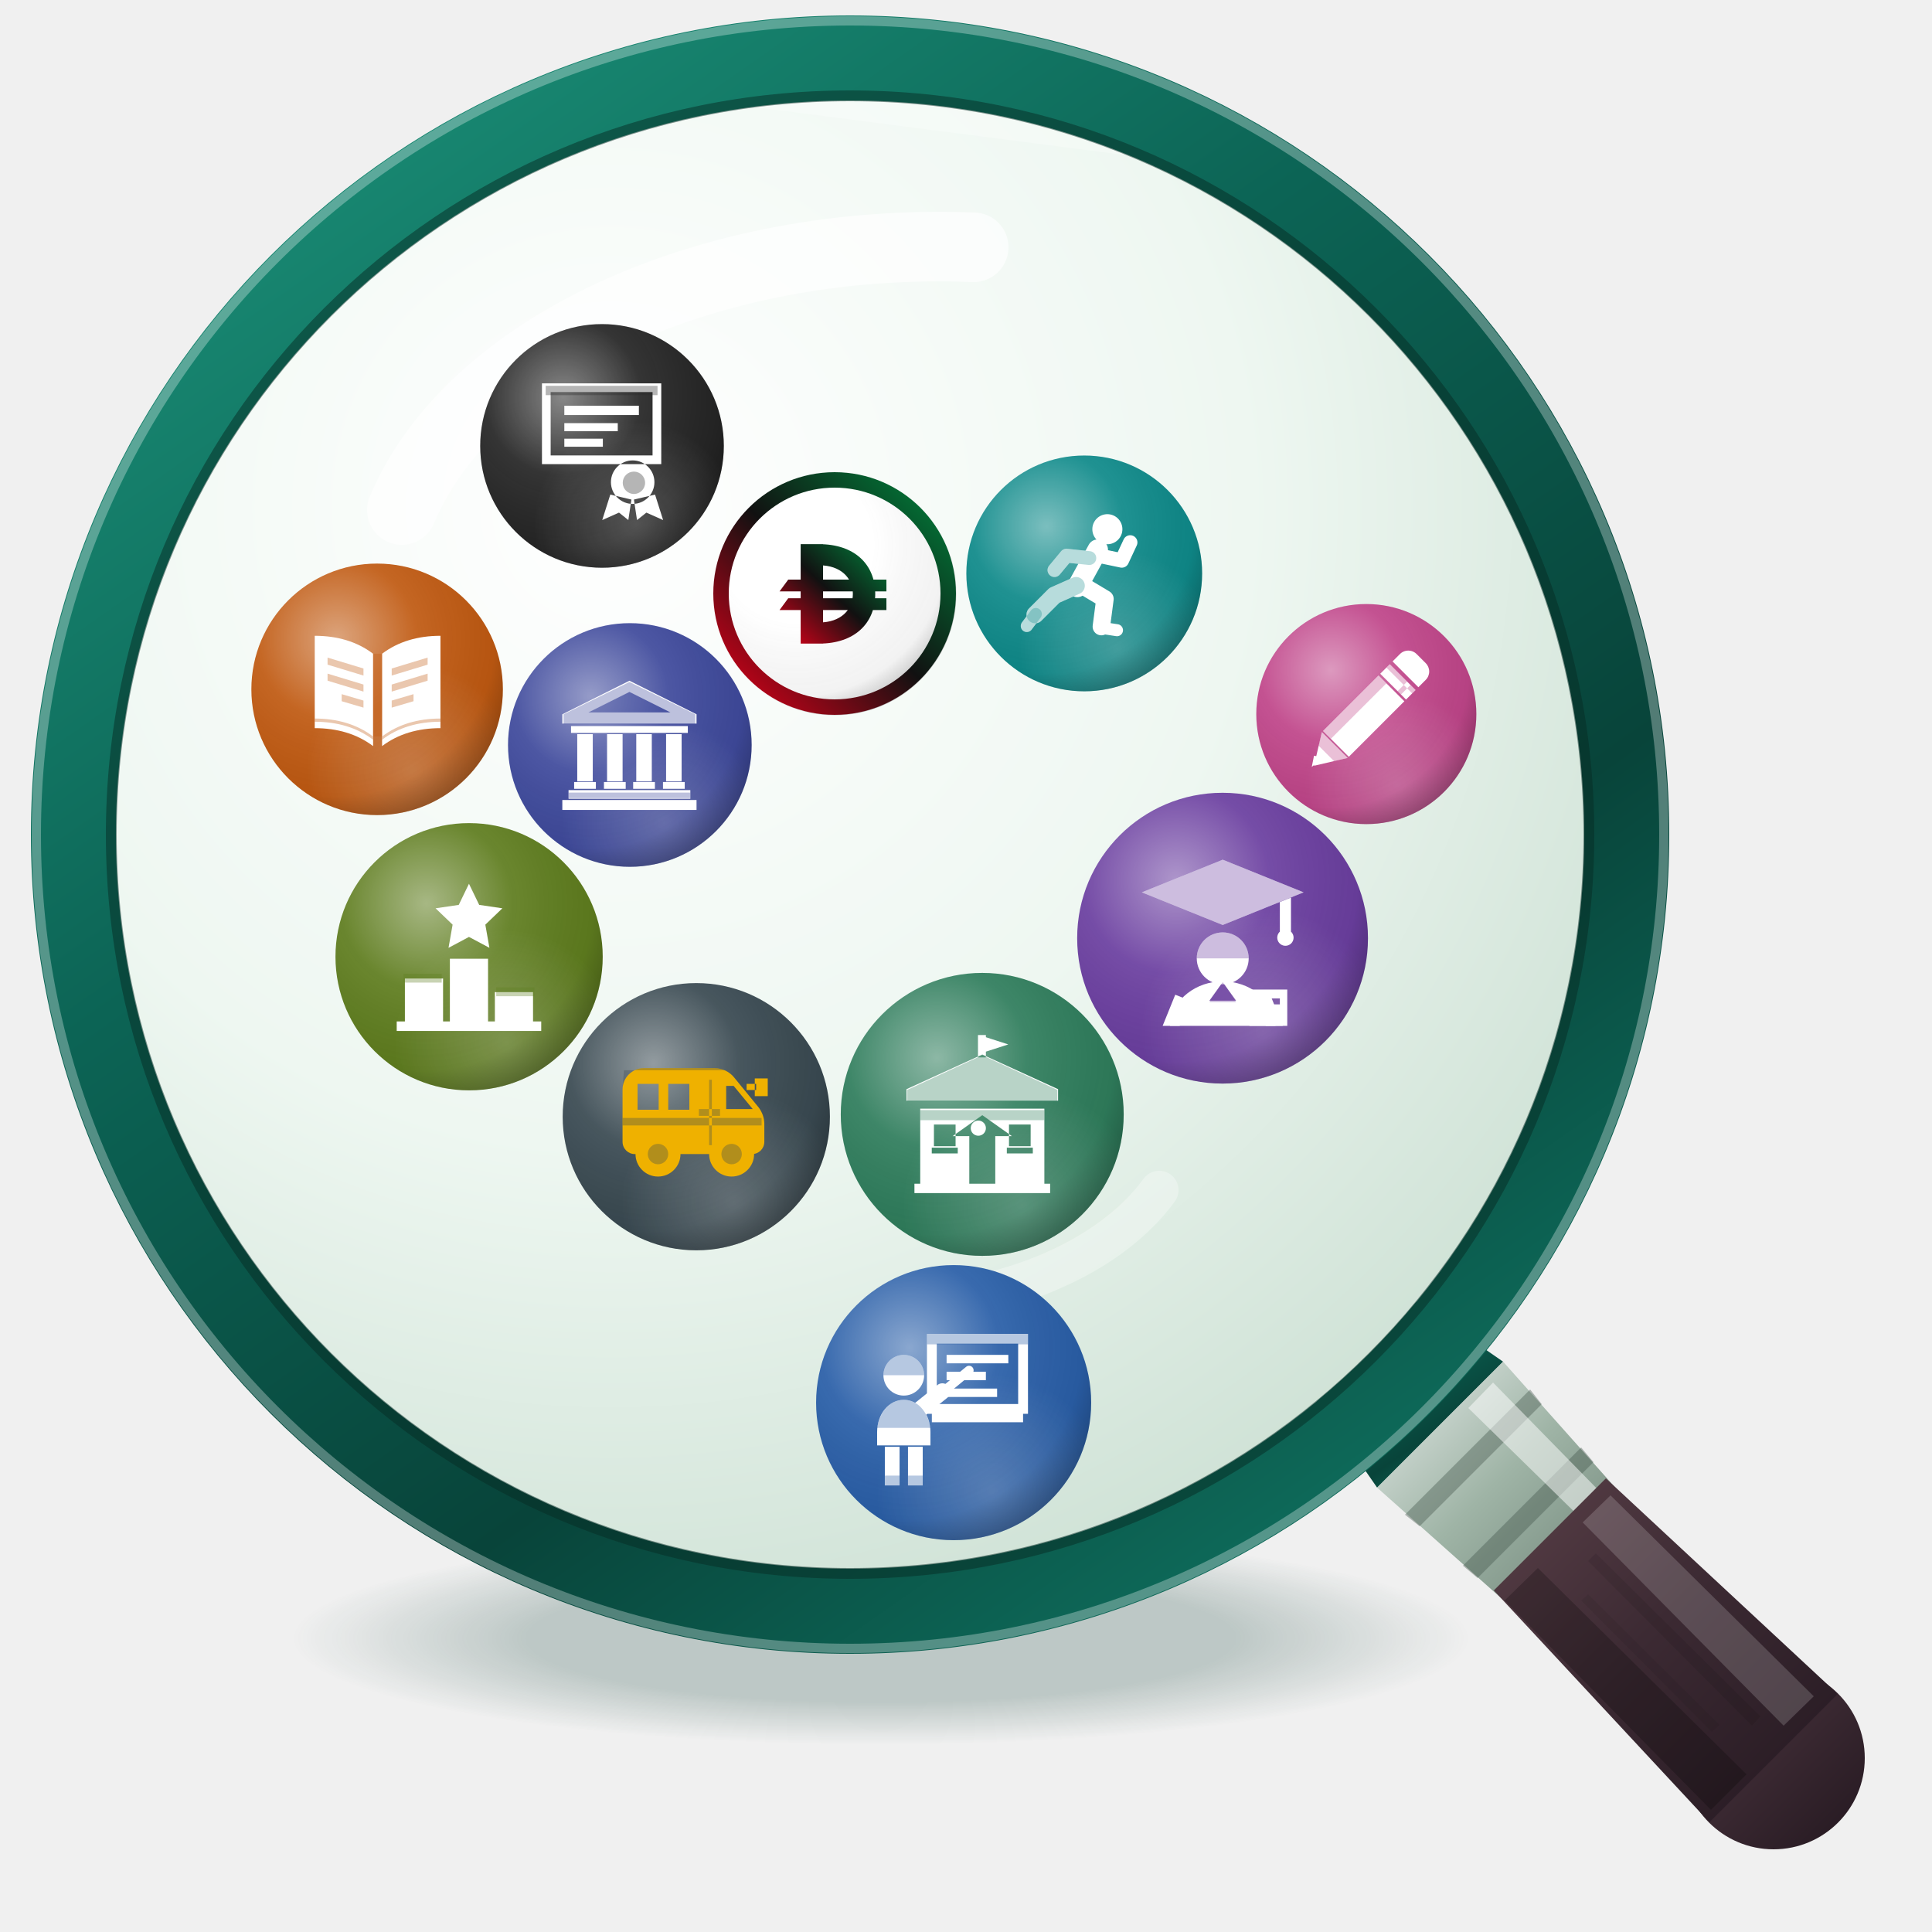
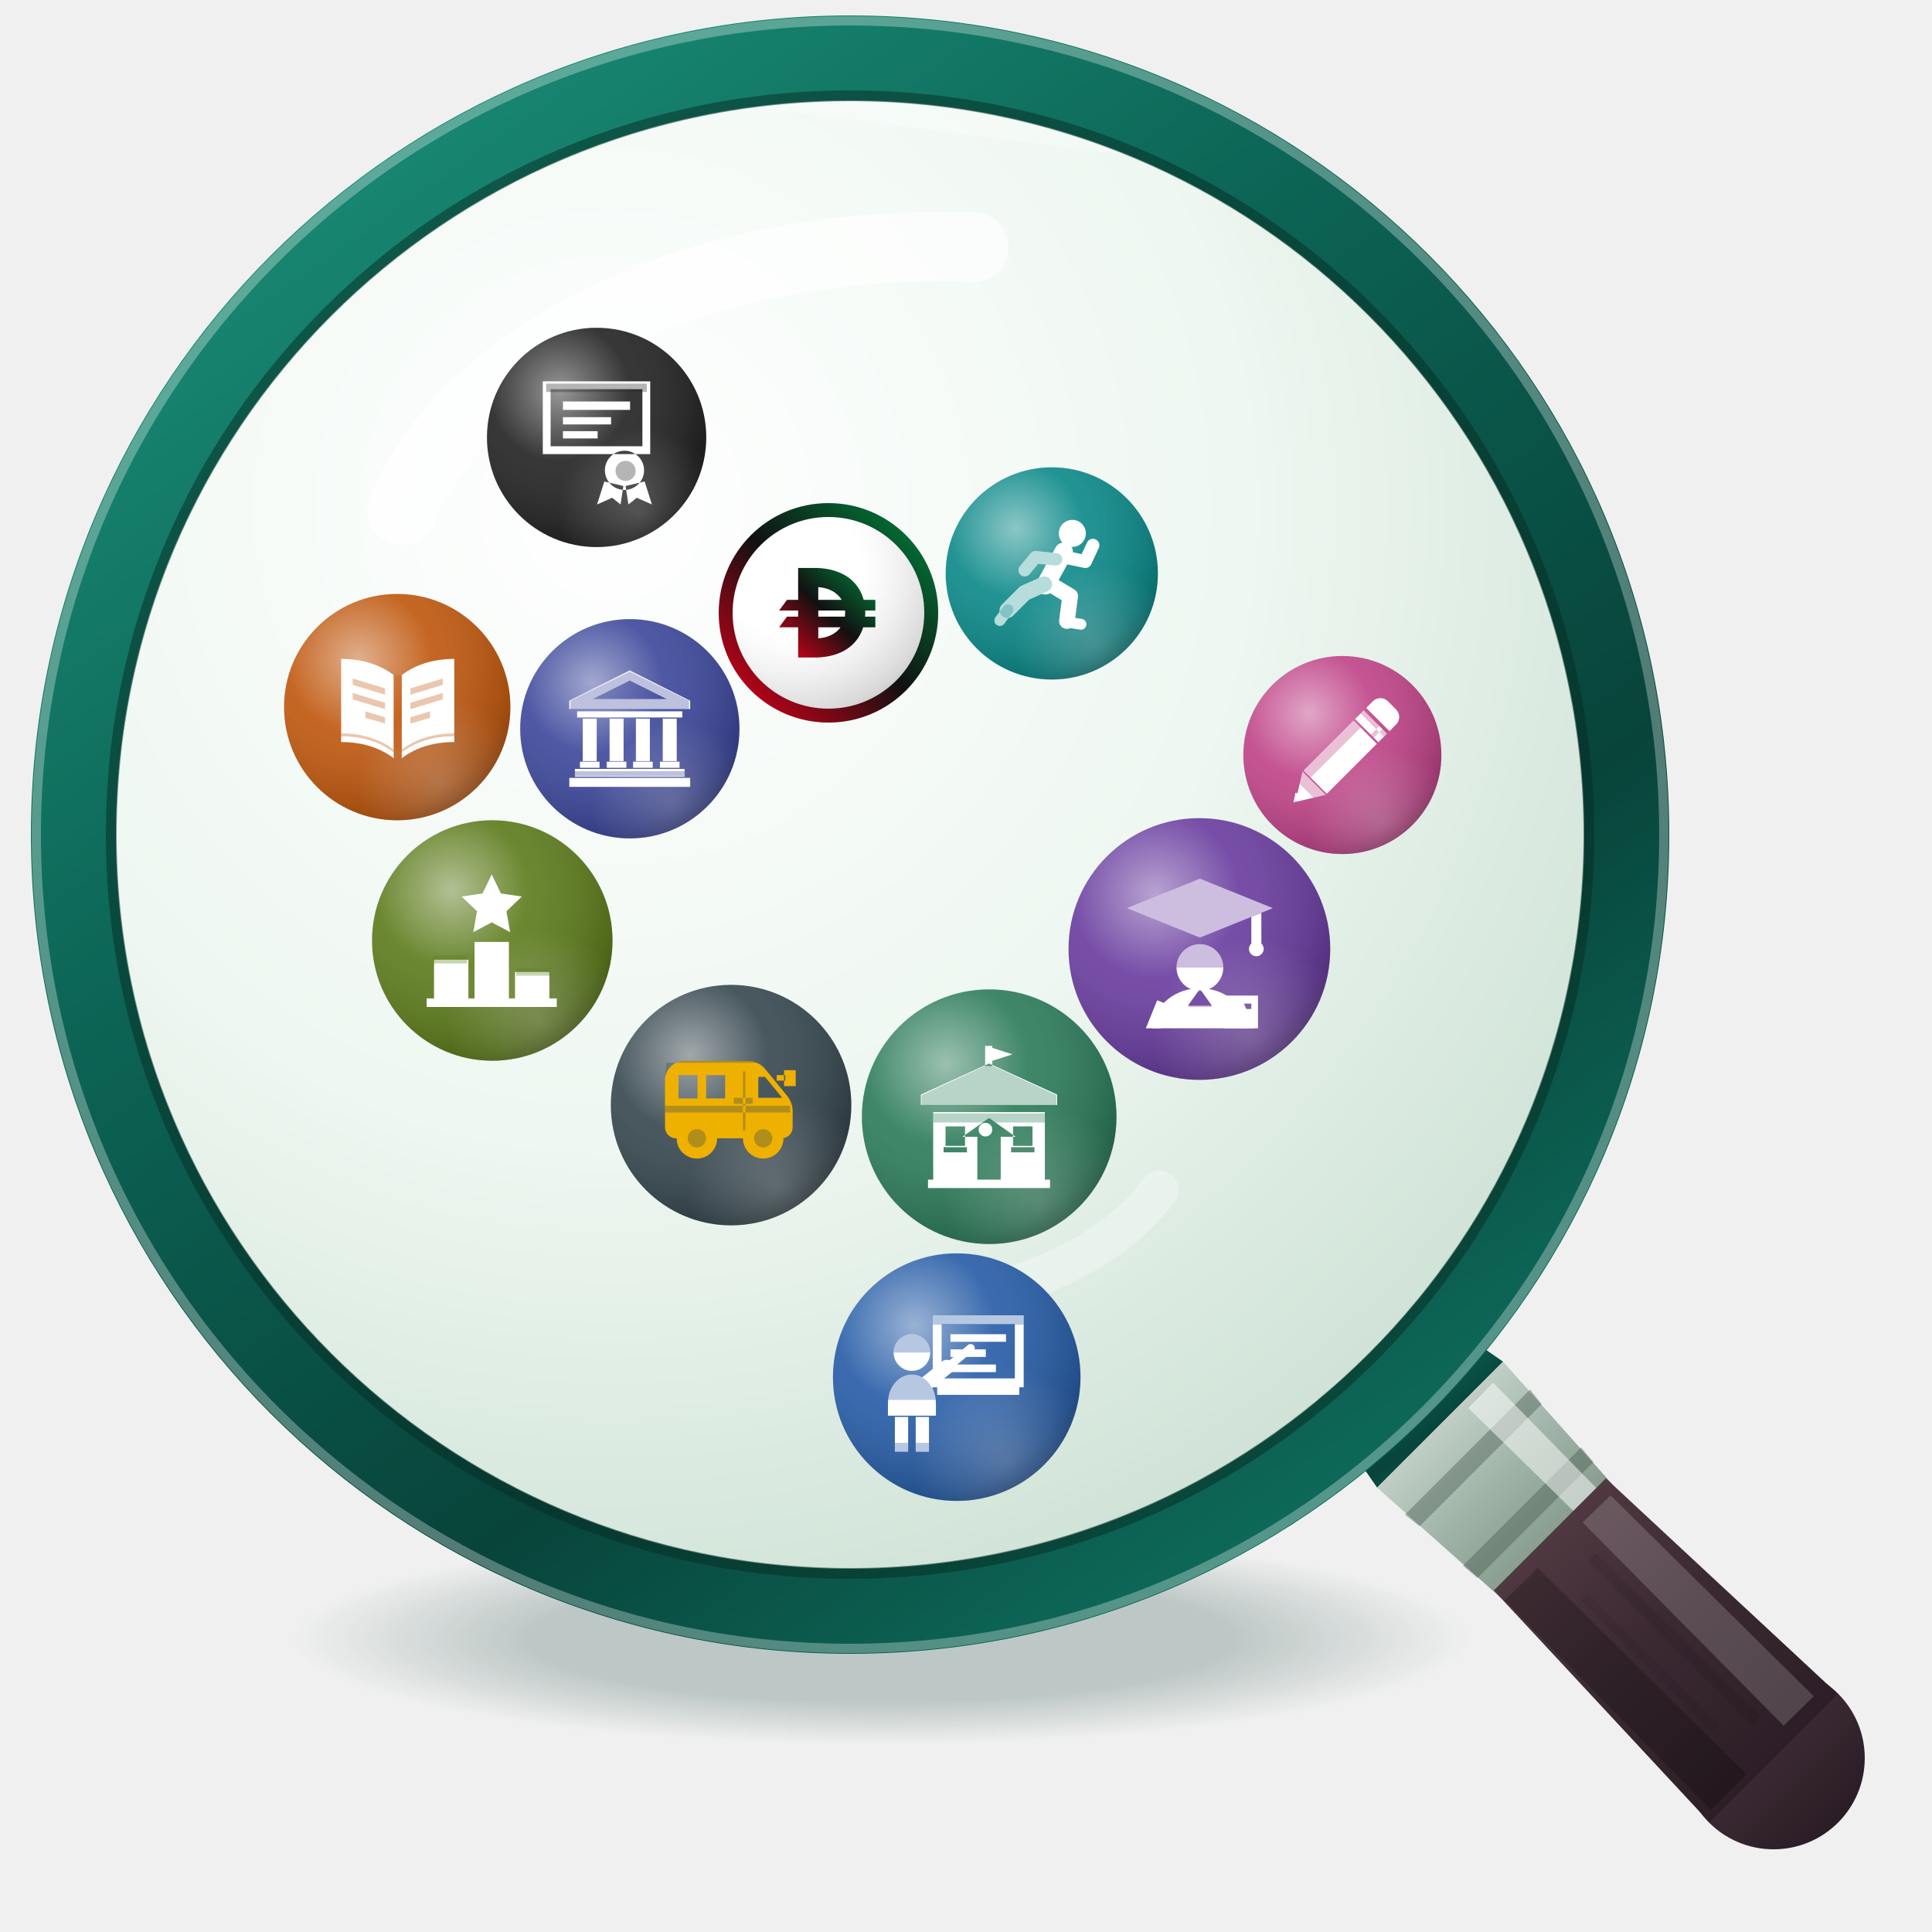
<svg xmlns="http://www.w3.org/2000/svg" viewBox="0 0 250 250" width="250" height="250" role="img" aria-label="Dubai Schools">
  <defs>
    <clipPath id="lensClip">
      <circle cx="110" cy="108" r="95" />
    </clipPath>
    <radialGradient id="glass" cx="34%" cy="28%" r="78%">
      <stop offset="0" stop-color="#ffffff" />
      <stop offset="0.55" stop-color="#eef7f1" />
      <stop offset="1" stop-color="#cfe2d6" />
    </radialGradient>
-     <radialGradient id="bubBall" cx="34%" cy="30%" r="76%">
-       <stop offset="0" stop-color="#ffffff" stop-opacity=".45" />
-       <stop offset="0.42" stop-color="#ffffff" stop-opacity=".07" />
-       <stop offset="0.82" stop-color="#000000" stop-opacity=".05" />
-       <stop offset="1" stop-color="#000000" stop-opacity=".28" />
-     </radialGradient>
-     <radialGradient id="bubBounce" cx="64%" cy="82%" r="42%">
-       <stop offset="0" stop-color="#ffffff" stop-opacity=".22" />
+     <radialGradient id="bubBall" cx="33%" cy="29%" r="80%">
+       <stop offset="0" stop-color="#ffffff" stop-opacity=".52" />
+       <stop offset="0.16" stop-color="#ffffff" stop-opacity=".34" />
+       <stop offset="0.40" stop-color="#ffffff" stop-opacity=".08" />
+       <stop offset="0.86" stop-color="#000000" stop-opacity=".16" />
+       <stop offset="0.97" stop-color="#000000" stop-opacity=".30" />
+       <stop offset="1" stop-color="#000000" stop-opacity=".20" />
+     </radialGradient>
+     <radialGradient id="bubBounce" cx="70%" cy="84%" r="38%">
+       <stop offset="0" stop-color="#ffffff" stop-opacity=".26" />
+       <stop offset="0.6" stop-color="#ffffff" stop-opacity=".10" />
      <stop offset="1" stop-color="#ffffff" stop-opacity="0" />
    </radialGradient>
    <linearGradient id="ringMetal" x1="0.15" y1="0" x2="0.85" y2="1">
      <stop offset="0" stop-color="#1a8d76" />
      <stop offset="0.35" stop-color="#0c6455" />
      <stop offset="0.7" stop-color="#08443a" />
      <stop offset="1" stop-color="#0f7361" />
    </linearGradient>
    <linearGradient id="handleWood" x1="0" y1="0" x2="1" y2="1">
      <stop offset="0" stop-color="#5a4048" />
      <stop offset="0.45" stop-color="#3c2a33" />
      <stop offset="1" stop-color="#241820" />
    </linearGradient>
    <linearGradient id="ferrule" x1="0" y1="0" x2="1" y2="1">
      <stop offset="0" stop-color="#e6ecea" />
      <stop offset="0.5" stop-color="#9fb4a6" />
      <stop offset="1" stop-color="#6f8478" />
    </linearGradient>
    <linearGradient id="dhGrad" x1="0" y1="1" x2="1" y2="0">
      <stop offset="0" stop-color="#e2001a" />
      <stop offset="0.5" stop-color="#111111" />
      <stop offset="1" stop-color="#00843d" />
    </linearGradient>
    <radialGradient id="drop" cx="50%" cy="50%" r="50%">
      <stop offset="0.6" stop-color="#0b3b31" stop-opacity=".22" />
      <stop offset="1" stop-color="#0b3b31" stop-opacity="0" />
    </radialGradient>
  </defs>
  <ellipse cx="114" cy="212" rx="76.32" ry="13.78" fill="url(#drop)" />
  <path d="M170.1 180.8 L178.2 192.5 L194.5 176.2 L182.8 168.1 Z" fill="url(#ringMetal)" />
  <path d="M178.2 192.5 L194.7 207.2 L209.2 192.7 L194.5 176.2 Z" fill="url(#ferrule)" />
  <path d="M181.8 196.0 L183.7 197.5 L199.5 181.7 L198.0 179.8 Z" fill="#3f5148" opacity=".38" />
  <path d="M189.3 202.6 L191.2 204.2 L206.2 189.2 L204.6 187.3 Z" fill="#3f5148" opacity=".38" />
  <path d="M190.0 182.2 L204.3 196.2 L207.2 193.2 L193.2 178.9 Z" fill="#ffffff" opacity=".5" />
  <circle cx="229.5" cy="227.5" r="11.8" fill="url(#handleWood)" />
  <path d="M193.3 205.8 L221.2 235.8 L237.8 219.2 L207.8 191.3 Z" fill="url(#handleWood)" />
  <path d="M204.8 197.0 L230.8 223.3 L234.7 219.5 L208.4 193.5 Z" fill="#ffffff" opacity=".17" />
  <path d="M194.7 207.1 L221.4 234.2 L226.0 229.6 L199.0 202.9 Z" fill="#000000" opacity=".22" />
  <path d="M205.5 202.0 L226.7 223.3 L227.8 222.1 L206.5 201.0 Z" fill="#000000" opacity=".09" />
  <path d="M204.6 207.1 L221.5 224.1 L222.5 223.2 L205.5 206.3 Z" fill="#000000" opacity=".07" />
  <circle cx="110" cy="108" r="95" fill="url(#glass)" />
  <g clip-path="url(#lensClip)">
    <path d="M15 90 a 95 95 0 0 1 142.5 -68.4 L 91 13 a 95 95 0 0 0 -77.9 85.5 z" fill="#ffffff" opacity=".26" />
  </g>
  <path d="M52 66 a 72 46 0 0 1 74 -34" stroke="#ffffff" stroke-width="9" stroke-linecap="round" fill="none" opacity=".65" />
  <path d="M150 154 a 40 26 0 0 1 -26 14" stroke="#ffffff" stroke-width="5" stroke-linecap="round" fill="none" opacity=".3" />
  <g clip-path="url(#lensClip)">
    <g class="bub" data-icon="student" style="--i:0">
-       <circle cx="158.2" cy="121.4" r="18.814" fill="#6b3fa0" />
-       <circle cx="158.2" cy="121.4" r="18.814" fill="url(#bubBounce)" />
-       <circle cx="158.2" cy="121.4" r="18.814" fill="url(#bubBall)" />
-       <g transform="translate(146.7 109.9) scale(0.960)">
+       <circle cx="155.2" cy="122.8" r="16.933" fill="#6b3fa0" />
+       <circle cx="155.2" cy="122.8" r="16.933" fill="url(#bubBounce)" />
+       <circle cx="155.2" cy="122.8" r="16.933" fill="url(#bubBall)" />
+       <g transform="translate(144.9 112.5) scale(0.864)">
        <path d="M12 11.2a3.5 3.5 0 1 0 0 7 3.5 3.5 0 0 0 0-7z" fill="#fff" fill-rule="evenodd" />
        <path d="M12 17.8c-3.6 0-6.6 2.4-7.2 5.5l.1.5h14.2l.1-.5c-.6-3.1-3.6-5.5-7.2-5.5zM12 17.9 10.2 20.4h3.6z" fill="#fff" fill-rule="evenodd" />
        <path d="M5.6 19.6 3.9 23.8h2.3l1.4-3.4z" fill="#fff" fill-rule="evenodd" />
        <path d="M18.4 19.6l1.7 4.2h-2.3l-1.4-3.4z" fill="#fff" fill-rule="evenodd" />
        <path d="M15.6 18.9h5.1v4.9h-5.1z M16.6 20.1h3.1v.8h-3.1z M16.6 21.6h2.2v.8h-2.2z" fill="#fff" fill-rule="evenodd" />
        <path d="M12 1.4 22.9 5.8 12 10.2 1.1 5.8z" fill="#fff" fill-rule="evenodd" />
        <path d="M21.2 6.5v4.6a1.1 1.1 0 1 1-1.5 0V7.1z" fill="#fff" fill-rule="evenodd" />
        <path d="M12 1.4 22.9 5.8 12 10.2 1.1 5.8z M12 11.2a3.5 3.5 0 0 0-3.5 3.5h7A3.5 3.5 0 0 0 12 11.2zM12 17.9 10.2 20.6h3.6z" fill="#6b3fa0" fill-rule="evenodd" opacity=".34" />
      </g>
    </g>
    <g class="bub" data-icon="school" style="--i:1">
-       <circle cx="127.1" cy="144.2" r="18.306" fill="#2f7d5c" />
-       <circle cx="127.1" cy="144.2" r="18.306" fill="url(#bubBounce)" />
-       <circle cx="127.1" cy="144.2" r="18.306" fill="url(#bubBall)" />
-       <g transform="translate(115.9 133.0) scale(0.934)">
+       <circle cx="128.0" cy="144.5" r="16.475" fill="#2f7d5c" />
+       <circle cx="128.0" cy="144.5" r="16.475" fill="url(#bubBounce)" />
+       <circle cx="128.0" cy="144.5" r="16.475" fill="url(#bubBall)" />
+       <g transform="translate(117.9 134.5) scale(0.840)">
        <path d="M11.4 1h1.1v3.1h-1.1z M12.5 1.3l3.1 1-3.1 1zM12 3.7 22.5 8.5v1.6H1.5V8.5zM3.4 11.2h17.2V21.6H3.4zM12 12.1 16.1 15h-8.2z M10.2 15h3.6v6.6h-3.6zM11.45 12.85a1.05 1.05 0 1 0 0 2.1 1.05 1.05 0 0 0 0-2.1zM5.3 13.4h3v3h-3z M5 16.6h3.6v.8H5zM15.7 13.4h3v3h-3z M15.4 16.6h3.6v.8h-3.6zM2.6 21.6h18.8v1.3H2.6z" fill="#fff" fill-rule="evenodd" />
        <path d="M12 3.8 22.4 8.6v1.6H1.6V8.6z M3.4 11.4h17.2v1.4H3.4z" fill="#2f7d5c" fill-rule="evenodd" opacity=".34" />
      </g>
    </g>
    <g class="bub" data-icon="teacher" style="--i:2">
-       <circle cx="123.4" cy="181.5" r="17.797" fill="#2a5fa8" />
-       <circle cx="123.4" cy="181.5" r="17.797" fill="url(#bubBounce)" />
-       <circle cx="123.4" cy="181.5" r="17.797" fill="url(#bubBall)" />
-       <g transform="translate(112.5 170.6) scale(0.908)">
+       <circle cx="123.8" cy="178.2" r="16.018" fill="#2a5fa8" />
+       <circle cx="123.8" cy="178.2" r="16.018" fill="url(#bubBounce)" />
+       <circle cx="123.8" cy="178.2" r="16.018" fill="url(#bubBall)" />
+       <g transform="translate(114.0 168.4) scale(0.817)">
        <path d="M8.2 2.2h14.4v11.4H8.2z M9.6 3.6h11.6v8.6H9.6zM11 5.2h8.8v1.2H11z M11 7.6h5.6v1.2H11z M11 10h7.2v1.2H11zM8.9 13.6h13v1.2h-13z" fill="#fff" fill-rule="evenodd" />
        <path d="M4.9 5.2a2.9 2.9 0 1 0 0 5.8 2.9 2.9 0 0 0 0-5.8z" fill="#fff" fill-rule="evenodd" />
        <path d="M4.9 11.6c-2.1 0-3.8 2-3.8 4.6v1.9h7.6v-1.9c0-2.6-1.7-4.6-3.8-4.6z" fill="#fff" fill-rule="evenodd" />
        <path d="M2.2 18.3h2.1v5.5H2.2z M5.5 18.3h2.1v5.5H5.5z" fill="#fff" fill-rule="evenodd" />
        <path d="M6.4 13.6 10.4 10.4" fill="none" stroke="#fff" stroke-width="2.3" stroke-linecap="round" stroke-linejoin="round" />
        <path d="M10.2 10.7 14.2 7.4" fill="none" stroke="#fff" stroke-width="1.3" stroke-linecap="round" stroke-linejoin="round" />
        <path d="M8.2 2.2h14.4v1.5H8.2z M4.9 5.2a2.9 2.9 0 0 0-2.9 2.9h5.8a2.9 2.9 0 0 0-2.9-2.9zM1.1 15.6c.4-2.4 1.9-4 3.8-4s3.4 1.6 3.8 4zM2.2 22.4h2.1v1.4H2.2z M5.5 22.4h2.1v1.4H5.5z" fill="#2a5fa8" fill-rule="evenodd" opacity=".34" />
      </g>
    </g>
    <g class="bub" data-icon="bus" style="--i:3">
-       <circle cx="90.1" cy="144.5" r="17.289" fill="#3a4a52" />
-       <circle cx="90.1" cy="144.5" r="17.289" fill="url(#bubBounce)" />
-       <circle cx="90.1" cy="144.5" r="17.289" fill="url(#bubBall)" />
-       <g transform="translate(79.5 133.9) scale(0.882)">
+       <circle cx="94.6" cy="143.0" r="15.56" fill="#3a4a52" />
+       <circle cx="94.6" cy="143.0" r="15.56" fill="url(#bubBounce)" />
+       <circle cx="94.6" cy="143.0" r="15.56" fill="url(#bubBall)" />
+       <g transform="translate(85.1 133.4) scale(0.794)">
        <path d="M1.2 8c0-1.7 1.4-3.1 3.1-3.1h10.4c1.1 0 2.2.5 2.9 1.4l3.6 4.4c.5.7.8 1.5.8 2.4v2.6c0 1-.8 1.8-1.8 1.8H3c-1 0-1.8-.8-1.8-1.8zM3.4 7.2h3.1v3.8H3.4z M7.9 7.2h3.1v3.8H7.9zM16.4 7.5h1.1l2.8 3.4h-3.9z" fill="#efb100" fill-rule="evenodd" />
        <path d="M12.4 6.6h3.1v9.6h-3.1z" fill="#efb100" fill-rule="evenodd" />
        <path d="M6.4 14.2a3.3 3.3 0 1 0 0 6.6 3.3 3.3 0 0 0 0-6.6z" fill="#efb100" fill-rule="evenodd" />
        <path d="M17.2 14.2a3.3 3.3 0 1 0 0 6.6 3.3 3.3 0 0 0 0-6.6z" fill="#efb100" fill-rule="evenodd" />
        <path d="M20.6 6.4h1.9v2.6h-1.9z M19.4 7.2h1.4v.9h-1.4z" fill="#efb100" fill-rule="evenodd" />
        <path d="M1.6 11.4h1.4v3.4H1.6z" fill="#efb100" fill-rule="evenodd" />
        <path d="M1.2 8c0-1.7 1.4-3.1 3.1-3.1h10.4c.5 0 1 .1 1.5.3H1.4zM6.4 16a1.5 1.5 0 1 0 0 3 1.5 1.5 0 0 0 0-3z M17.2 16a1.5 1.5 0 1 0 0 3 1.5 1.5 0 0 0 0-3zM1.2 12.2h20.4v1.1H1.2zM12.4 10.9h3.1v1H12.4z M13.9 6.6h.4v9.6h-.4z" fill="#3a4a52" fill-rule="evenodd" opacity=".34" />
      </g>
    </g>
    <g class="bub" data-icon="rank" style="--i:4">
-       <circle cx="60.7" cy="123.8" r="17.289" fill="#5f7d1f" />
-       <circle cx="60.7" cy="123.8" r="17.289" fill="url(#bubBounce)" />
-       <circle cx="60.7" cy="123.8" r="17.289" fill="url(#bubBall)" />
-       <g transform="translate(50.1 113.3) scale(0.882)">
+       <circle cx="63.7" cy="121.7" r="15.56" fill="#5f7d1f" />
+       <circle cx="63.7" cy="121.7" r="15.56" fill="url(#bubBounce)" />
+       <circle cx="63.7" cy="121.7" r="15.56" fill="url(#bubBall)" />
+       <g transform="translate(54.1 112.2) scale(0.794)">
        <path d="M12 1.2l1.5 3.1 3.4.5-2.5 2.4.6 3.4-3-1.6-3 1.6.6-3.4-2.5-2.4 3.4-.5zM9.2 11.2h5.6v10.2H9.2z M9.2 11.2h5.6v1H9.2zM2.6 14.2h5.6v7.2H2.6z M2.6 14.2h5.6v.9H2.6zM15.8 16.2h5.6v5.2h-5.6z M15.8 16.2h5.6v.9h-5.6zM1.4 21.4h21.2v1.4H1.4z" fill="#fff" fill-rule="evenodd" />
        <path d="M2.4 14.4H8v1.3H2.4z M16 16.4h5.6v1.3H16z" fill="#5f7d1f" fill-rule="evenodd" opacity=".34" />
      </g>
    </g>
    <g class="bub" data-icon="book" style="--i:5">
-       <circle cx="48.8" cy="89.2" r="16.272" fill="#c05a12" />
-       <circle cx="48.8" cy="89.2" r="16.272" fill="url(#bubBounce)" />
-       <circle cx="48.8" cy="89.2" r="16.272" fill="url(#bubBall)" />
-       <g transform="translate(38.9 79.2) scale(0.830)">
+       <circle cx="51.4" cy="91.5" r="14.645" fill="#c05a12" />
+       <circle cx="51.4" cy="91.5" r="14.645" fill="url(#bubBounce)" />
+       <circle cx="51.4" cy="91.5" r="14.645" fill="url(#bubBall)" />
+       <g transform="translate(42.5 82.5) scale(0.747)">
        <path d="M11.3 6.5C8.8 4.6 5.7 3.7 2.2 3.7v12.9c3.5 0 6.6.9 9.1 2.8zM12.7 6.5c2.5-1.9 5.6-2.8 9.1-2.8v12.9c-3.5 0-6.6.9-9.1 2.8zM2.2 16.6c3.5 0 6.6.9 9.1 2.8v1.5c-2.5-1.9-5.6-2.8-9.1-2.8zM21.8 16.6c-3.5 0-6.6.9-9.1 2.8v1.5c2.5-1.9 5.6-2.8 9.1-2.8z" fill="#fff" fill-rule="evenodd" />
        <path d="M11.3 6.5h1.4v12.9h-1.4zM9.8 8.8 4.2 7.1v1.1l5.6 1.7z M9.8 11.3 4.2 9.6v1.1l5.6 1.7zM9.8 13.8 6.4 12.8v1.1l3.4 1zM14.2 8.8 19.8 7.1v1.1l-5.6 1.7z M14.2 11.3 19.8 9.6v1.1l-5.6 1.7zM14.2 13.8 17.6 12.8v1.1l-3.4 1zM2.2 16.6c3.5 0 6.6.9 9.1 2.8v.5c-2.5-1.9-5.6-2.8-9.1-2.8zM21.8 16.6c-3.5 0-6.6.9-9.1 2.8v.5c2.5-1.9 5.6-2.8 9.1-2.8z" fill="#c05a12" fill-rule="evenodd" opacity=".34" />
      </g>
    </g>
    <g class="bub" data-icon="government" style="--i:6">
-       <circle cx="81.5" cy="96.4" r="15.763" fill="#3f4a9c" />
-       <circle cx="81.5" cy="96.4" r="15.763" fill="url(#bubBounce)" />
-       <circle cx="81.5" cy="96.4" r="15.763" fill="url(#bubBall)" />
-       <g transform="translate(71.8 86.8) scale(0.804)">
+       <circle cx="81.5" cy="94.3" r="14.187" fill="#3f4a9c" />
+       <circle cx="81.5" cy="94.3" r="14.187" fill="url(#bubBounce)" />
+       <circle cx="81.5" cy="94.3" r="14.187" fill="url(#bubBall)" />
+       <g transform="translate(72.8 85.6) scale(0.724)">
        <path d="M12 1.6 22.8 7v1.5H1.2V7z M12 3.4 18.6 6.7H5.4zM2.6 8.9h18.8v1.1H2.6zM3.6 10.2h2.5v7.6H3.6z M8.4 10.2h2.5v7.6H8.4z M13.1 10.2h2.5v7.6h-2.5z M17.9 10.2h2.5v7.6h-2.5zM3.1 17.9h3.5v1.1H3.1z M7.9 17.9h3.5v1.1H7.9z M12.6 17.9h3.5v1.1h-3.5z M17.4 17.9h3.5v1.1h-3.5zM2.2 19.2h19.6v1.4H2.2z M1.2 20.8h21.6v1.6H1.2z" fill="#fff" fill-rule="evenodd" />
        <path d="M12 1.8 22.6 7v1.6H1.4V7z M2.2 19.6h19.6v.9H2.2z" fill="#3f4a9c" fill-rule="evenodd" opacity=".34" />
      </g>
    </g>
    <g class="bub" data-icon="certificate" style="--i:7">
-       <circle cx="77.9" cy="57.7" r="15.763" fill="#262626" />
-       <circle cx="77.9" cy="57.7" r="15.763" fill="url(#bubBounce)" />
-       <circle cx="77.9" cy="57.7" r="15.763" fill="url(#bubBall)" />
-       <g transform="translate(68.2 48.0) scale(0.804)">
+       <circle cx="77.2" cy="56.6" r="14.187" fill="#262626" />
+       <circle cx="77.2" cy="56.6" r="14.187" fill="url(#bubBounce)" />
+       <circle cx="77.2" cy="56.6" r="14.187" fill="url(#bubBall)" />
+       <g transform="translate(68.5 47.9) scale(0.724)">
        <path d="M2.4 2h19.2v13H2.4z M3.8 3.4h16.4v10.2H3.8zM6 5.6h12v1.5H6z M6 8.4h8.6v1.3H6z M6 10.9h6.2v1.3H6zM17 14.4a3.5 3.5 0 1 0 0 7 3.5 3.5 0 0 0 0-7zM13.4 19.9 12.1 24l2.7-1.2 1.5 1.2.5-3.3zM20.6 19.9 21.9 24l-2.7-1.2-1.5 1.2-.5-3.3z" fill="#fff" fill-rule="evenodd" />
        <path d="M3 2.4h18v1.5H3z M17.2 16.2a1.8 1.8 0 1 0 0 3.6 1.8 1.8 0 0 0 0-3.6z" fill="#262626" fill-rule="evenodd" opacity=".34" />
      </g>
    </g>
    <g class="bub" data-icon="coins" style="--i:8">
-       <circle cx="108.0" cy="76.8" r="15.763" fill="#ffffff" />
-       <circle cx="108.0" cy="76.8" r="15.763" fill="url(#bubBounce)" />
-       <circle cx="108.0" cy="76.8" r="15.763" fill="url(#bubBall)" />
-       <circle cx="108.0" cy="76.8" r="14.7" fill="none" stroke="url(#dhGrad)" stroke-width="2.0" />
-       <g transform="translate(98.3 67.2) scale(0.804)">
+       <circle cx="107.2" cy="79.3" r="14.187" fill="#ffffff" />
+       <circle cx="107.2" cy="79.3" r="14.187" fill="url(#bubBounce)" />
+       <circle cx="107.2" cy="79.3" r="14.187" fill="url(#bubBall)" />
+       <circle cx="107.2" cy="79.3" r="13.3" fill="none" stroke="url(#dhGrad)" stroke-width="1.8" />
+       <g transform="translate(98.5 70.6) scale(0.724)">
        <path d="M6.6 4h3.6v16H6.6zM9.6 4c5.6 0 9 3.2 9 8s-3.4 8-9 8v-3.4c3.4 0 5.4-2 5.4-4.6s-2-4.6-5.4-4.6zM4.6 9.7H20.4v1.9H3.2zM4.6 12.7H20.4v1.9H3.2z" fill="url(#dhGrad)" />
      </g>
    </g>
    <g class="bub" data-icon="running" style="--i:9">
-       <circle cx="140.3" cy="74.2" r="15.255" fill="#0f8a8a" />
-       <circle cx="140.3" cy="74.2" r="15.255" fill="url(#bubBounce)" />
-       <circle cx="140.3" cy="74.2" r="15.255" fill="url(#bubBall)" />
-       <g transform="translate(131.0 64.9) scale(0.778)">
+       <circle cx="136.1" cy="74.2" r="13.729" fill="#0f8a8a" />
+       <circle cx="136.1" cy="74.2" r="13.729" fill="url(#bubBounce)" />
+       <circle cx="136.1" cy="74.2" r="13.729" fill="url(#bubBall)" />
+       <g transform="translate(127.7 65.8) scale(0.700)">
        <path d="M15.8 2.1a2.5 2.5 0 1 0 0 5 2.5 2.5 0 0 0 0-5z" fill="#fff" fill-rule="evenodd" />
        <path d="M14.2 8.0 10.8 14.2" fill="none" stroke="#fff" stroke-width="3.4" stroke-linecap="round" stroke-linejoin="round" />
        <path d="M12.8 9.4 9.0 9.0 7.0 11.4" fill="none" stroke="#fff" stroke-width="2.3" stroke-linecap="round" stroke-linejoin="round" />
        <path d="M10.6 14.0 7.0 15.6 3.8 18.8" fill="none" stroke="#fff" stroke-width="2.9" stroke-linecap="round" stroke-linejoin="round" />
        <path d="M3.9 18.7 2.4 20.7" fill="none" stroke="#fff" stroke-width="2" stroke-linecap="round" stroke-linejoin="round" />
        <path d="M14.4 9.0 18.2 9.8 19.6 6.8" fill="none" stroke="#fff" stroke-width="2.4" stroke-linecap="round" stroke-linejoin="round" />
        <path d="M11.4 13.8 15.4 16.2 14.8 20.8" fill="none" stroke="#fff" stroke-width="2.9" stroke-linecap="round" stroke-linejoin="round" />
        <path d="M14.8 21.0 17.4 21.4" fill="none" stroke="#fff" stroke-width="2" stroke-linecap="round" stroke-linejoin="round" />
        <path d="M12.8 9.4 9.0 9.0 7.0 11.4" fill="none" stroke="#0f8a8a" stroke-width="2.3" stroke-linecap="round" stroke-linejoin="round" opacity=".3" />
        <path d="M10.6 14.0 7.0 15.6 3.8 18.8" fill="none" stroke="#0f8a8a" stroke-width="2.9" stroke-linecap="round" stroke-linejoin="round" opacity=".3" />
        <path d="M3.9 18.7 2.4 20.7" fill="none" stroke="#0f8a8a" stroke-width="2" stroke-linecap="round" stroke-linejoin="round" opacity=".3" />
      </g>
    </g>
    <g class="bub" data-icon="pen" style="--i:10">
-       <circle cx="176.8" cy="92.4" r="14.238" fill="#c0468a" />
-       <circle cx="176.8" cy="92.4" r="14.238" fill="url(#bubBounce)" />
-       <circle cx="176.8" cy="92.4" r="14.238" fill="url(#bubBall)" />
-       <g transform="translate(168.0 83.7) scale(0.726)">
+       <circle cx="173.7" cy="97.7" r="12.814" fill="#c0468a" />
+       <circle cx="173.7" cy="97.7" r="12.814" fill="url(#bubBounce)" />
+       <circle cx="173.7" cy="97.7" r="12.814" fill="url(#bubBall)" />
+       <g transform="translate(165.8 89.9) scale(0.654)">
        <path d="M18.1 1.3a2.1 2.1 0 0 1 3 0l1.6 1.6a2.1 2.1 0 0 1 0 3l-1.3 1.3-4.6-4.6z" fill="#fff" fill-rule="evenodd" />
        <path d="M16.3 3.1l4.6 4.6-1.7 1.7-4.6-4.6z" fill="#fff" fill-rule="evenodd" />
        <path d="M14.3 5.1l4.6 4.6-9.9 9.9-4.6-4.6z" fill="#fff" fill-rule="evenodd" />
        <path d="M4.2 15.2l4.6 4.6-6 1.4z" fill="#fff" fill-rule="evenodd" />
        <path d="M2.4 21.4l.4-2 1.6.4z" fill="#fff" fill-rule="evenodd" />
        <path d="M16.3 3.1l4.6 4.6-.6.6-4.6-4.6z M19.4 6.2l.6.6-1.7 1.7-.6-.6zM14.3 5.1l1.4 1.4-9.9 9.9-1.4-1.4zM4.2 15.2l4.6 4.6-2.4.6-2.8-2.8z" fill="#c0468a" fill-rule="evenodd" opacity=".34" />
      </g>
    </g>
  </g>
  <circle cx="110" cy="108" r="100.5" fill="none" stroke="url(#ringMetal)" stroke-width="11" />
  <circle cx="110" cy="108" r="95.6" fill="none" stroke="#062b24" stroke-width="1.4" opacity=".5" />
  <circle cx="110" cy="108" r="105.3" fill="none" stroke="#ffffff" stroke-width="1.2" opacity=".3" />
</svg>
